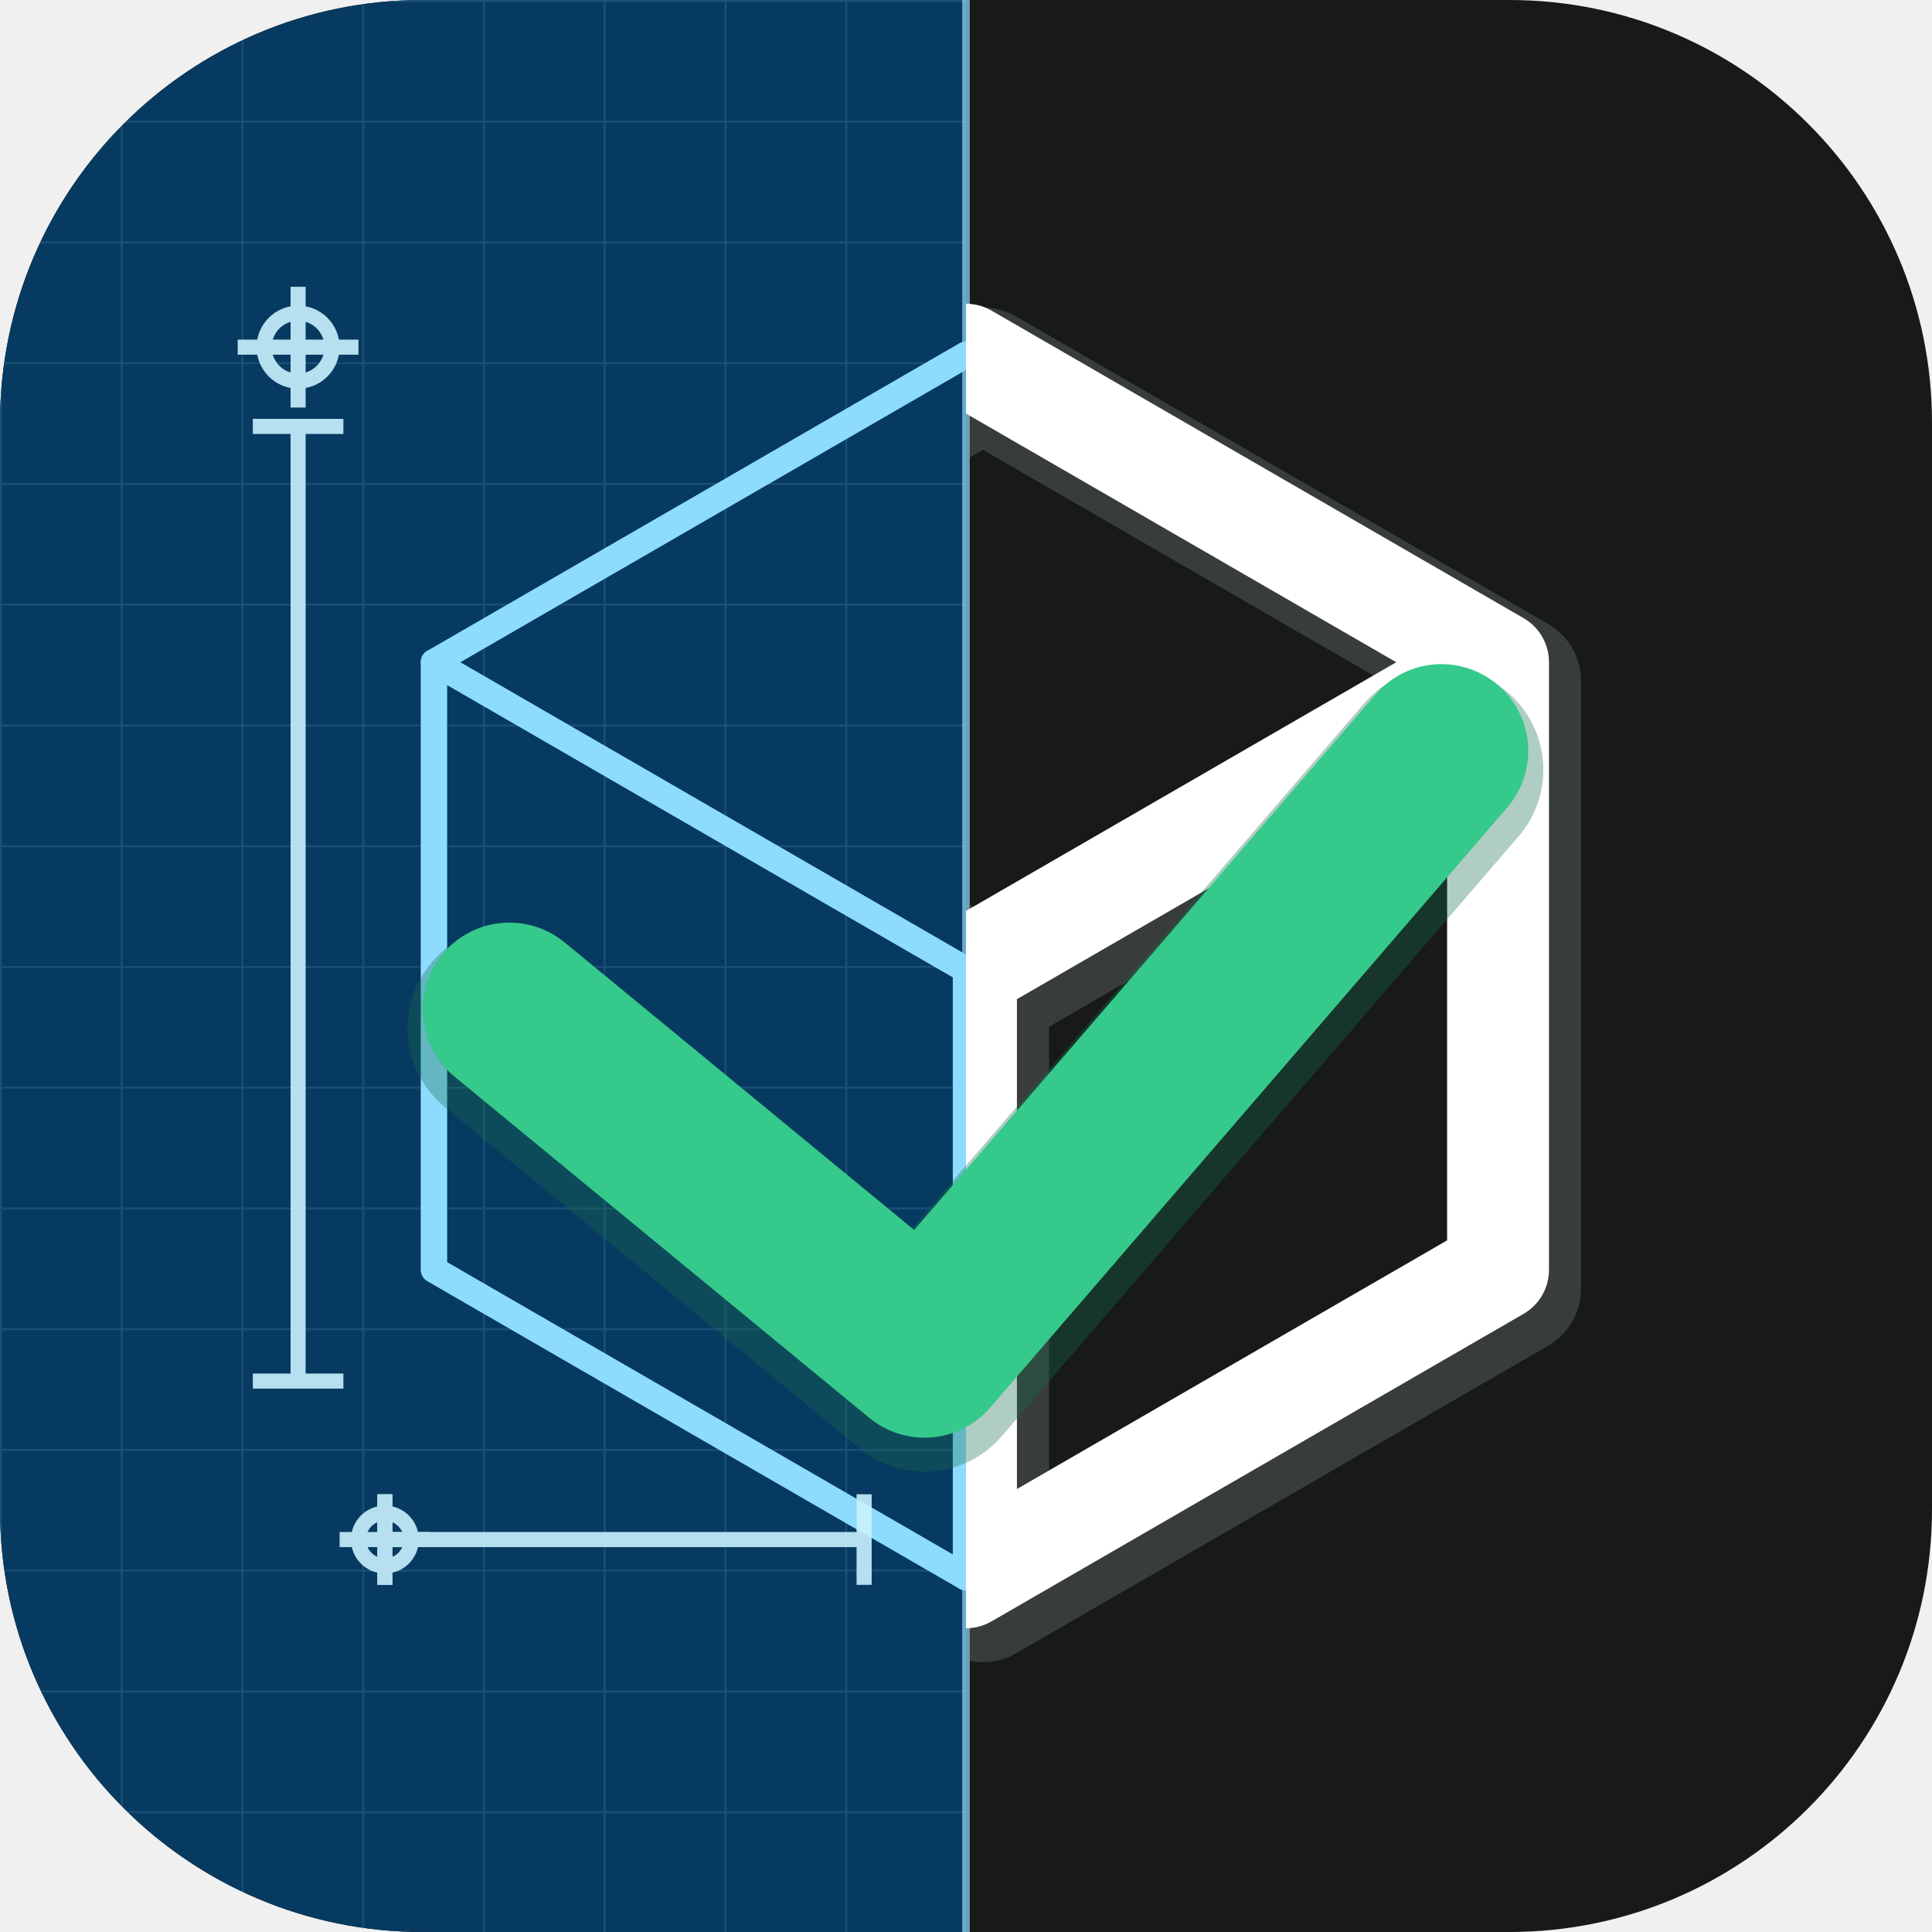
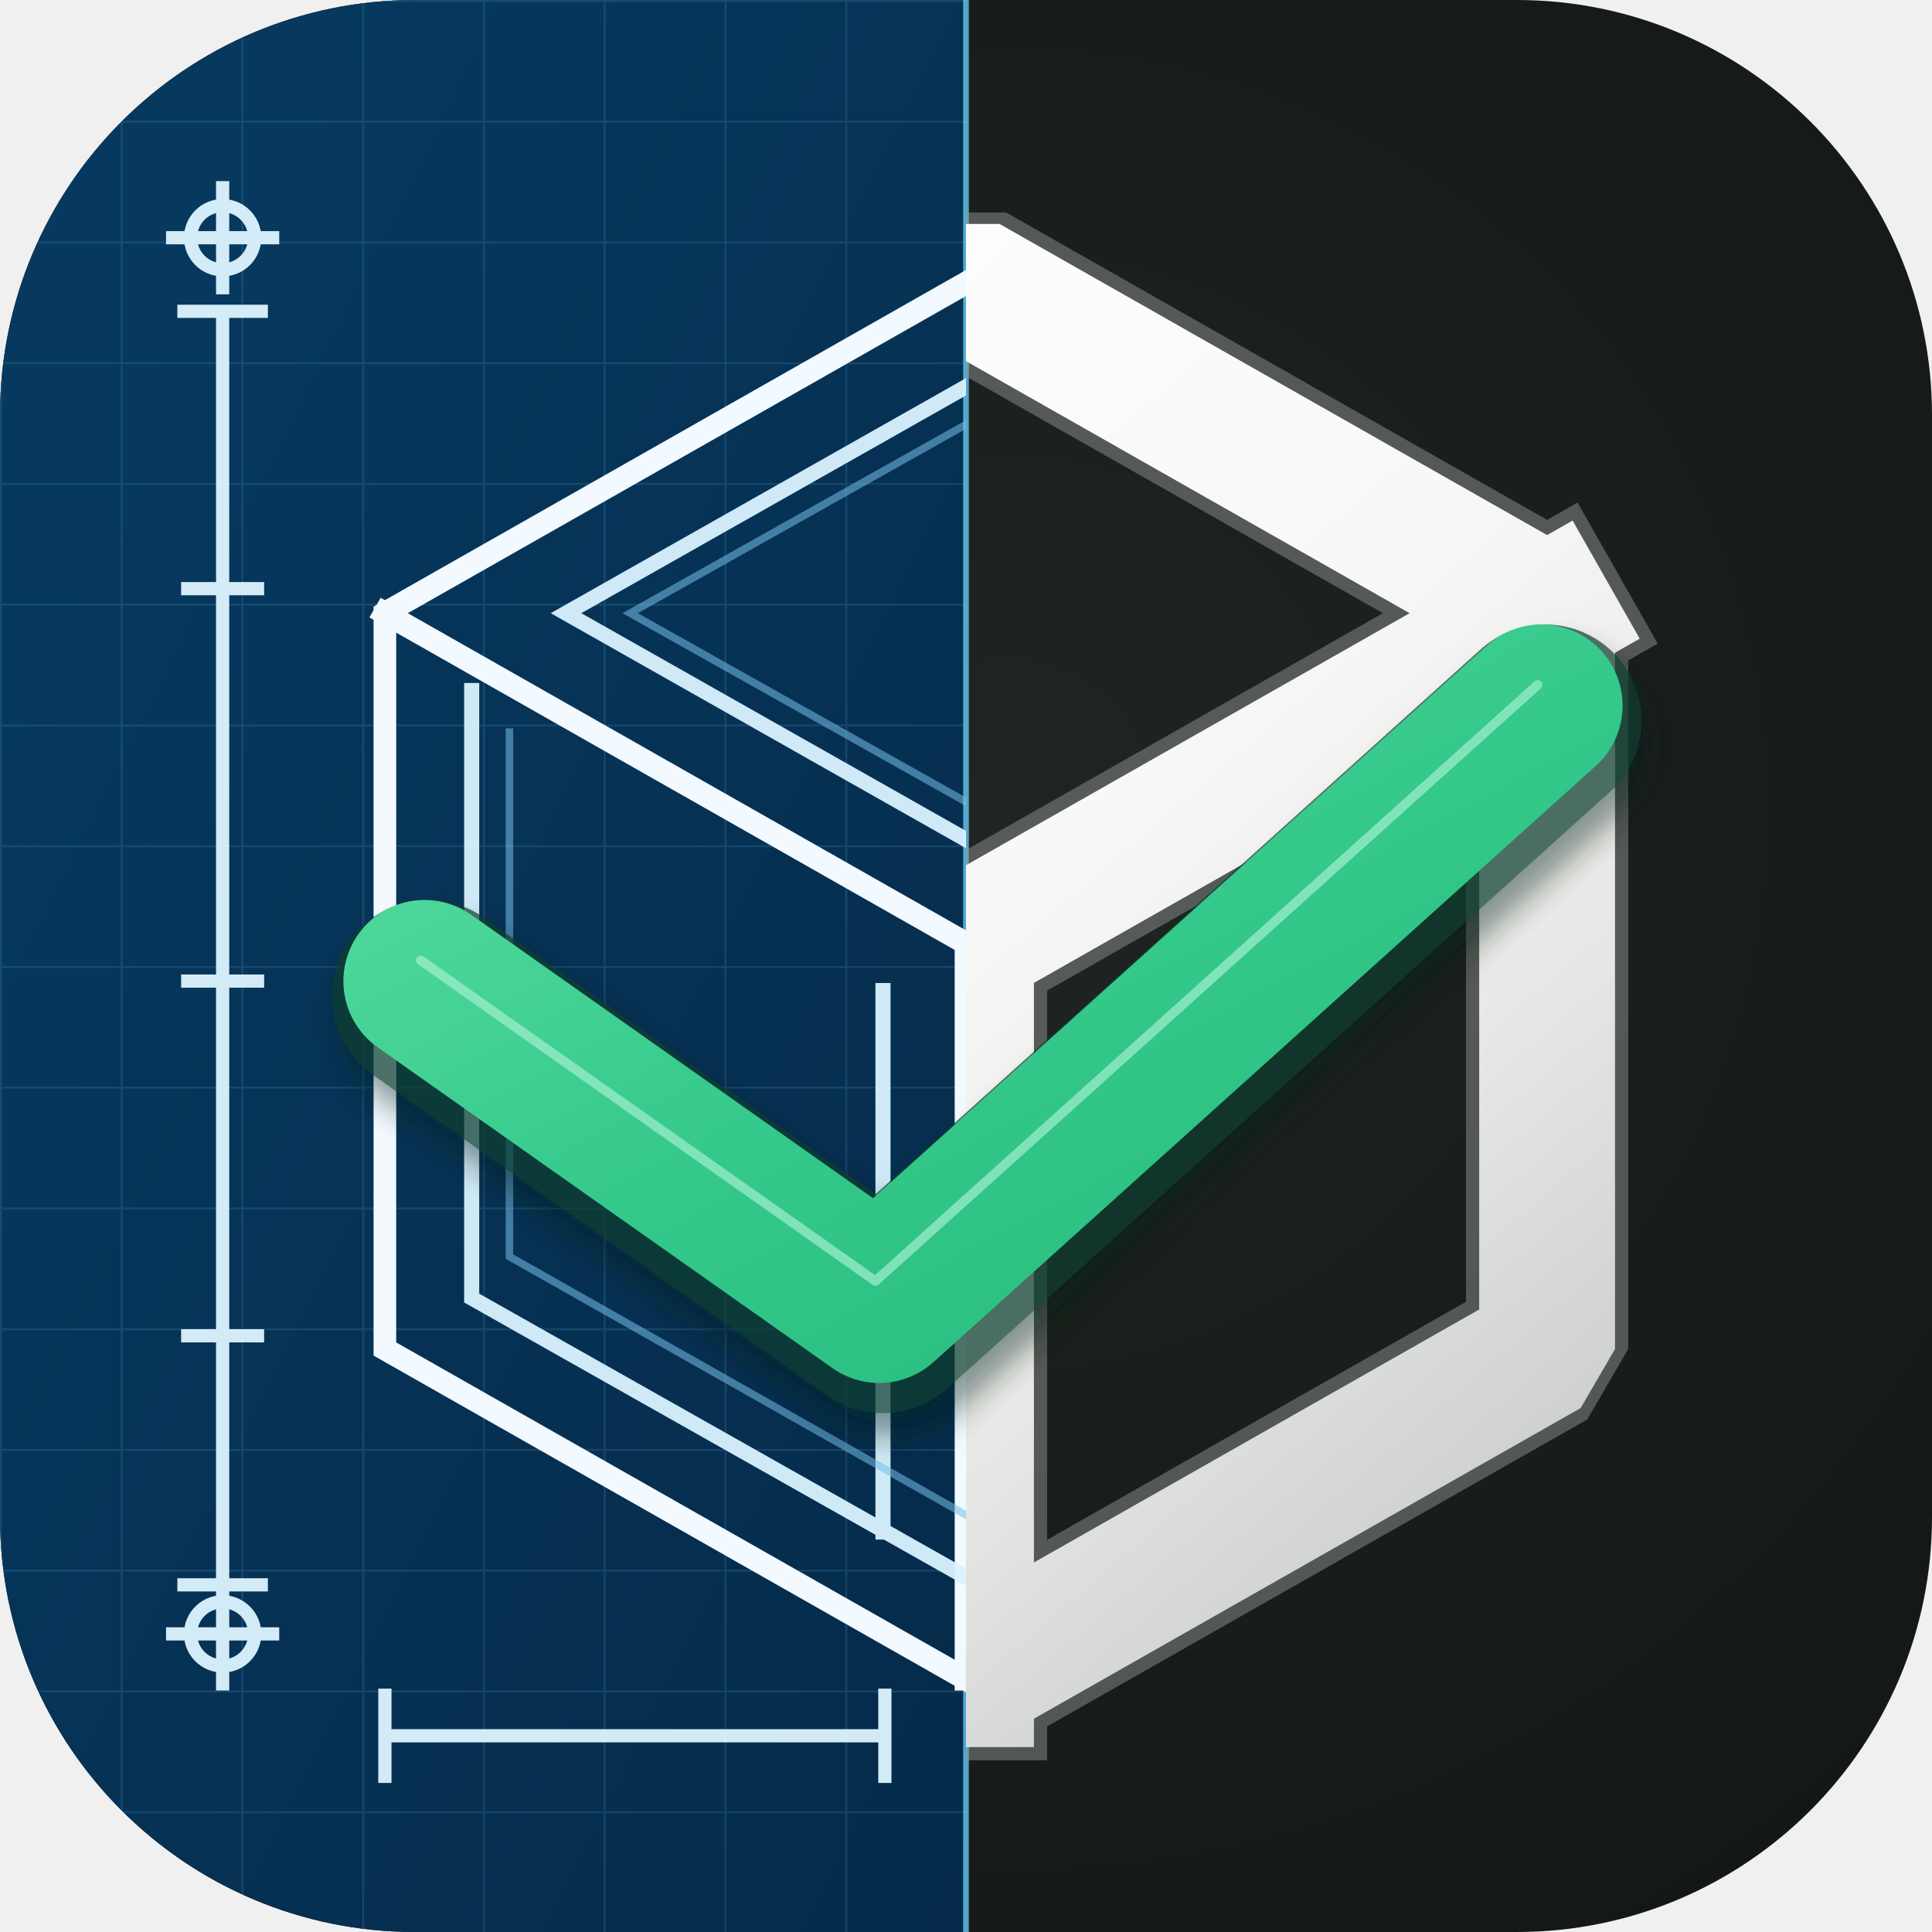
<svg xmlns="http://www.w3.org/2000/svg" viewBox="0 0 1024 1024" role="img" aria-labelledby="title description">
  <defs>
-     <clipPath id="app">
-       <rect width="1024" height="1024" rx="224" />
+     <clipPath id="app-clip">
+       <rect width="1024" height="1024" rx="220" />
    </clipPath>
-     <pattern id="grid" width="64" height="64" patternUnits="userSpaceOnUse">
-       <path d="M64 0H0V64" fill="none" stroke="#8DDCFF" stroke-width="2" opacity=".14" />
-     </pattern>
-     <clipPath id="left">
+     <clipPath id="blueprint-half">
      <rect width="512" height="1024" />
    </clipPath>
-     <clipPath id="right">
+     <clipPath id="manufactured-half">
      <rect x="512" width="512" height="1024" />
    </clipPath>
+     <pattern id="blueprint-grid" width="64" height="64" patternUnits="userSpaceOnUse">
+       <path d="M64 0H0V64" fill="none" stroke="#4E91BD" stroke-width="2" opacity=".22" />
+     </pattern>
+     <linearGradient id="blueprint-field" x1="0" y1="0" x2="1" y2="1">
+       <stop stop-color="#073B62" />
+       <stop offset="1" stop-color="#052A49" />
+     </linearGradient>
+     <radialGradient id="manufactured-field" cx="52%" cy="42%" r="78%">
+       <stop stop-color="#202523" />
+       <stop offset="1" stop-color="#111514" />
+     </radialGradient>
+     <linearGradient id="frame-face" x1=".15" y1="0" x2=".85" y2="1">
+       <stop stop-color="#FFFFFF" />
+       <stop offset=".46" stop-color="#F8F8F6" />
+       <stop offset=".72" stop-color="#E9EAE8" />
+       <stop offset="1" stop-color="#C9CCCA" />
+     </linearGradient>
+     <linearGradient id="frame-highlight" x1="0" y1="0" x2="1" y2="1">
+       <stop stop-color="#FFFFFF" />
+       <stop offset="1" stop-color="#E4E7E5" />
+     </linearGradient>
+     <linearGradient id="check-face" x1="0" y1="0" x2="1" y2="1">
+       <stop stop-color="#58DDA2" />
+       <stop offset=".5" stop-color="#35C98B" />
+       <stop offset="1" stop-color="#27B97D" />
+     </linearGradient>
+     <filter id="frame-shadow" x="-20%" y="-20%" width="150%" height="160%">
+       <feDropShadow dx="10" dy="14" stdDeviation="10" flood-color="#000000" flood-opacity=".42" />
+     </filter>
+     <filter id="check-shadow" x="-25%" y="-25%" width="160%" height="175%">
+       <feDropShadow dx="5" dy="12" stdDeviation="8" flood-color="#001A13" flood-opacity=".62" />
+     </filter>
  </defs>
-   <g clip-path="url(#app)">
-     <rect width="1024" height="1024" fill="#171A19" />
-     <rect width="512" height="1024" fill="#073A60" />
-     <rect width="512" height="1024" fill="url(#grid)" />
-     <path d="M512 0V1024" stroke="#8DDCFF" stroke-width="4" opacity=".7" />
-     <g fill="none" stroke="#8DDCFF" stroke-width="14" stroke-linecap="round" stroke-linejoin="round" clip-path="url(#left)">
-       <path d="M512 188 794 351v322L512 836 230 673V351Z" />
-       <path d="m230 351 282 163 282-163M512 514v322" />
+   <g clip-path="url(#app-clip)">
+     <rect width="1024" height="1024" fill="url(#manufactured-field)" />
+     <rect width="512" height="1024" fill="url(#blueprint-field)" />
+     <rect width="512" height="1024" fill="url(#blueprint-grid)" />
+     <path d="M512 0V1024" stroke="#68D3FF" stroke-width="3" opacity=".75" />
+     <g clip-path="url(#blueprint-half)" fill="none" stroke-linecap="square" stroke-linejoin="miter">
+       <g stroke="#F2F9FF" stroke-width="12">
+         <path d="M512 150 820 325v390L512 890 204 715V325Z" />
+         <path d="m204 325 308 175 308-175M512 500v390" />
+       </g>
+       <g stroke="#D9F2FF" stroke-width="8" opacity=".95">
+         <path d="M512 205 300 325 512 445" />
+         <path d="M250 366v322l262 148M468 525v287" />
+       </g>
+       <g stroke="#75BDE8" stroke-width="4" opacity=".55">
+         <path d="M512 225 334 325 512 425" />
+         <path d="M270 388v278l242 137" />
+       </g>
    </g>
-     <g fill="none" stroke-linecap="round" stroke-linejoin="round" clip-path="url(#right)">
-       <path d="M512 188 794 351v322L512 836 230 673V351Zm-282 163 282 163 282-163M512 514v322" stroke="#8D9491" stroke-width="70" opacity=".28" transform="translate(9 10)" />
-       <path d="M512 188 794 351v322L512 836 230 673V351Zm-282 163 282 163 282-163M512 514v322" stroke="#FFFFFF" stroke-width="54" />
+     <g clip-path="url(#manufactured-half)" fill="none" stroke-linecap="square" stroke-linejoin="bevel">
+       <path d="M512 150 820 325v390L512 890 204 715V325Zm-308 175 308 175 308-175M512 500v390" stroke="#929795" stroke-width="86" opacity=".48" />
+       <path d="M512 150 820 325v390L512 890 204 715V325Zm-308 175 308 175 308-175M512 500v390" stroke="url(#frame-face)" stroke-width="72" />
    </g>
-     <g fill="none" stroke="#C9F1FF" stroke-width="8" opacity=".9">
-       <path d="M158 226V732M134 226h48M134 732h48M204 816H458M204 792v48M458 792v48" />
-       <circle cx="158" cy="184" r="18" />
-       <path d="M126 184h64M158 152v64" />
-       <circle cx="204" cy="816" r="14" />
-       <path d="M180 816h48M204 792v48" />
+     <g fill="none" stroke="#DDF5FF" stroke-width="7" opacity=".95">
+       <path d="M118 165v675M94 165h48M94 840h48M96 312h44M96 520h44M96 708h44" />
+       <circle cx="118" cy="126" r="17" />
+       <path d="M88 126h60M118 96v60" />
+       <circle cx="118" cy="866" r="17" />
+       <path d="M88 866h60M118 836v60M204 920h265M204 895v50M469 895v50" />
    </g>
  </g>
-   <path d="m270 535 220 181 274-318" fill="none" stroke="#176B50" stroke-width="108" stroke-linecap="round" stroke-linejoin="round" opacity=".34" transform="translate(0 10)" />
-   <path d="m270 535 220 181 274-318" fill="none" stroke="#35C98B" stroke-width="92" stroke-linecap="round" stroke-linejoin="round" />
+   <path d="m225 520 241 170 351-316" fill="none" stroke="#0C3E2D" stroke-width="102" stroke-linecap="round" stroke-linejoin="round" opacity=".72" transform="translate(2 8)" filter="url(#check-shadow)" />
+   <path d="m225 520 241 170 351-316" fill="none" stroke="url(#check-face)" stroke-width="86" stroke-linecap="round" stroke-linejoin="round" />
+   <path d="m225 520 241 170 351-316" fill="none" stroke="#A4F0CF" stroke-width="5" stroke-linecap="round" stroke-linejoin="round" opacity=".68" transform="translate(-2 -11)" />
</svg>
